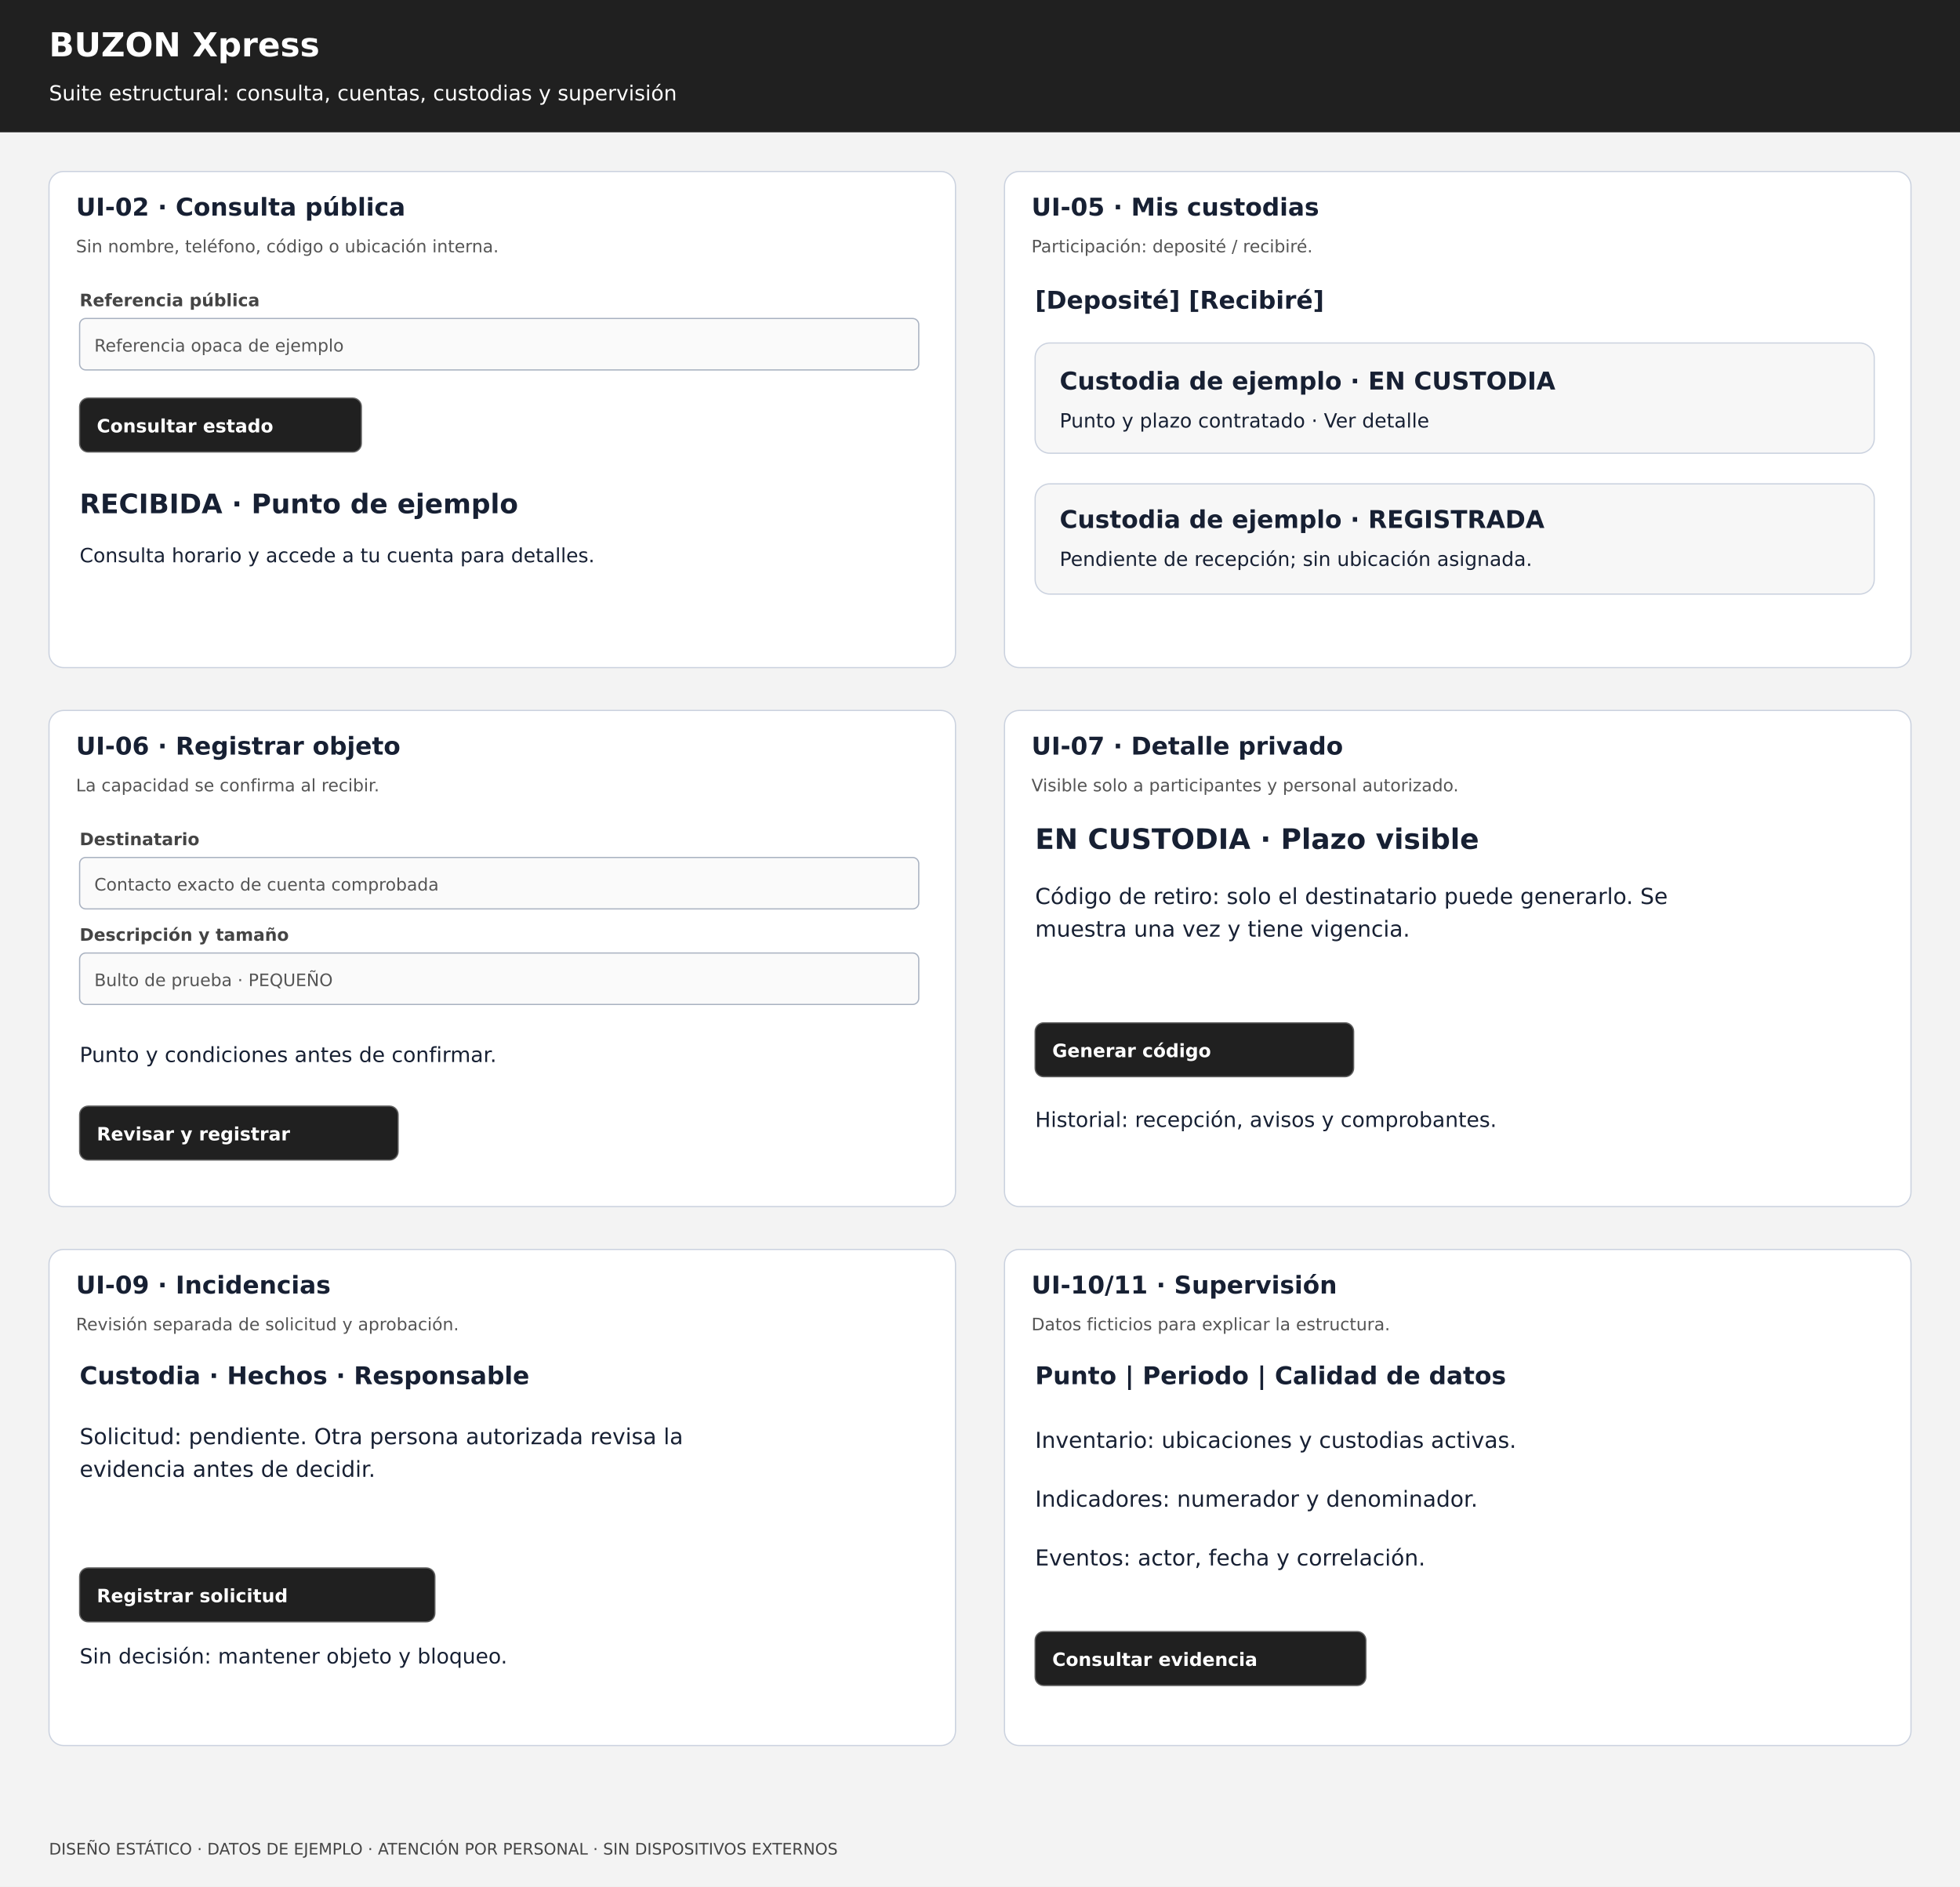
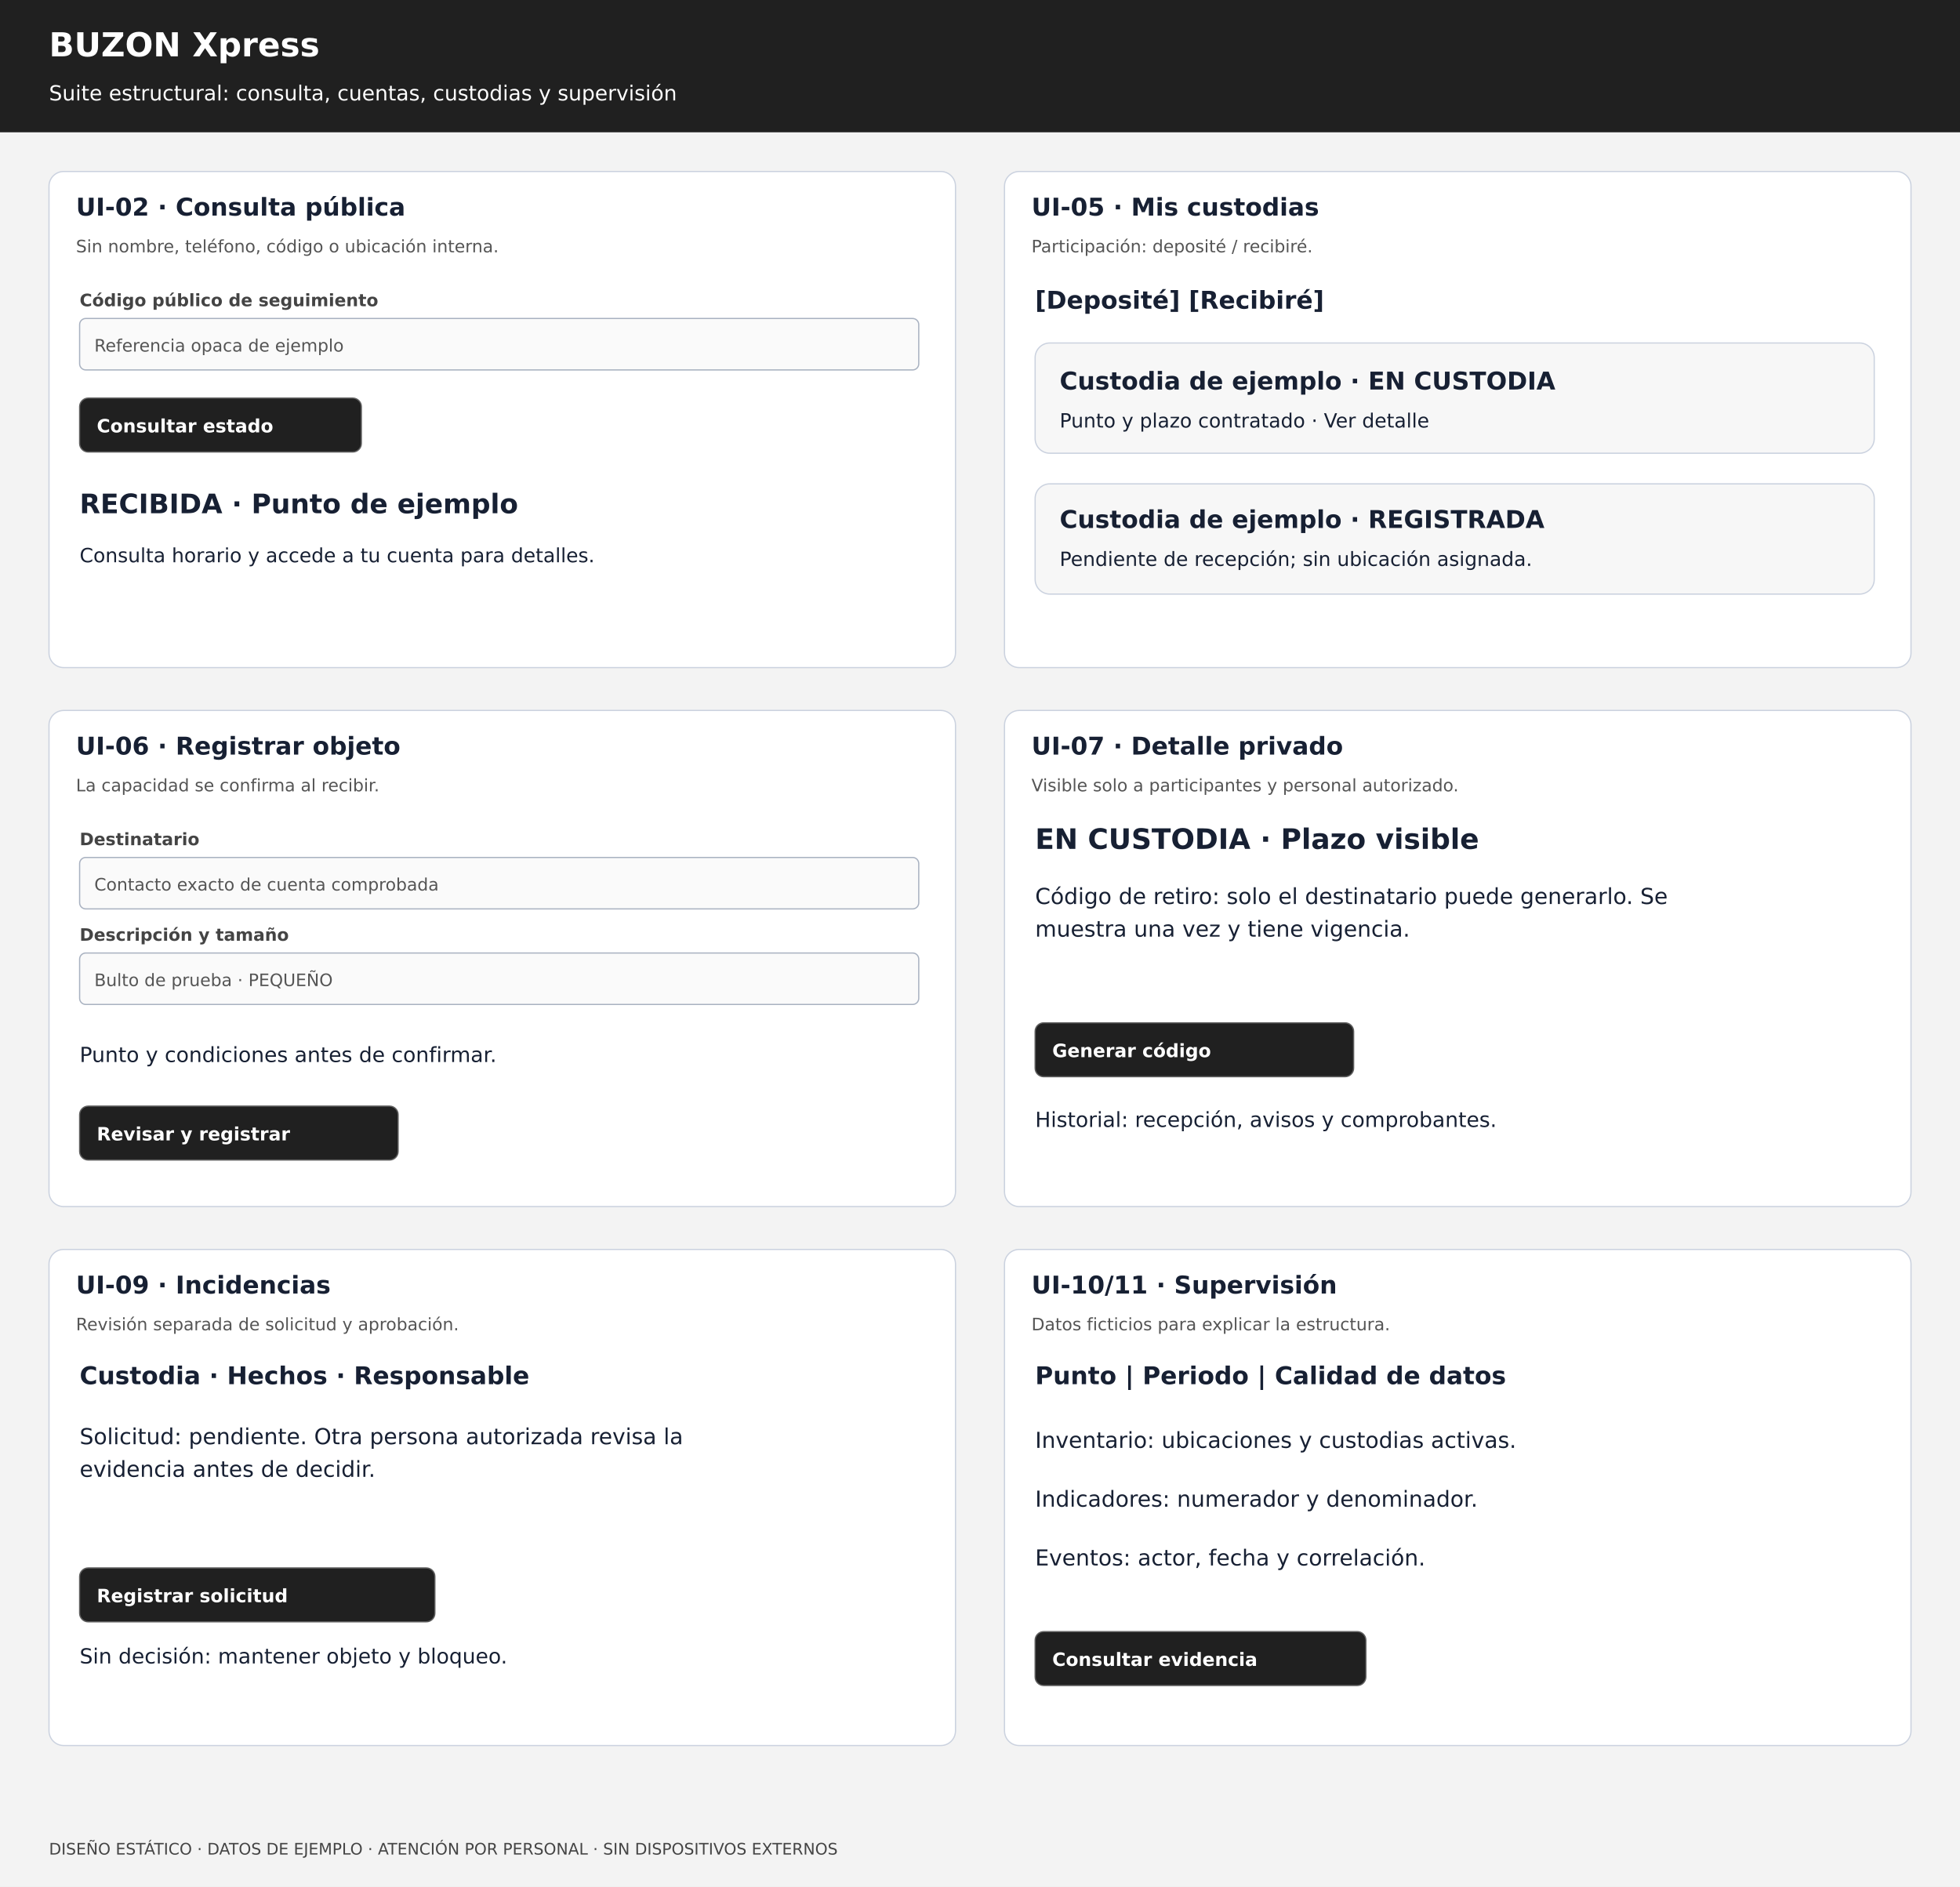
<svg xmlns="http://www.w3.org/2000/svg" width="1600" height="1540" viewBox="0 0 1600 1540" role="img">
  <style>text{font-family:DejaVu Sans,sans-serif} .bold{font-weight:700}</style>
  <rect x="0" y="0" width="1600" height="1540" rx="0" fill="#F3F3F3" stroke="none" />
  <rect x="0" y="0" width="1600" height="108" rx="0" fill="#202020" stroke="none" />
  <text x="40" y="46" font-size="27" fill="#FFFFFF" class="bold">BUZON Xpress</text>
  <text x="40" y="82" font-size="17" fill="#FFFFFF">Suite estructural: consulta, cuentas, custodias y supervisión</text>
  <text x="40" y="1514" font-size="13" fill="#444444">DISEÑO ESTÁTICO · DATOS DE EJEMPLO · ATENCIÓN POR PERSONAL · SIN DISPOSITIVOS EXTERNOS</text>
  <rect x="40" y="140" width="740" height="405" rx="12" fill="#FFFFFF" stroke="#CBD2DF" />
  <text x="62" y="176" font-size="20" fill="#172033" class="bold">UI-02 · Consulta pública</text>
  <text x="62" y="206" font-size="14" fill="#555555">Sin nombre, teléfono, código o ubicación interna.</text>
  <rect x="820" y="140" width="740" height="405" rx="12" fill="#FFFFFF" stroke="#CBD2DF" />
  <text x="842" y="176" font-size="20" fill="#172033" class="bold">UI-05 · Mis custodias</text>
  <text x="842" y="206" font-size="14" fill="#555555">Participación: deposité / recibiré.</text>
  <rect x="40" y="580" width="740" height="405" rx="12" fill="#FFFFFF" stroke="#CBD2DF" />
  <text x="62" y="616" font-size="20" fill="#172033" class="bold">UI-06 · Registrar objeto</text>
  <text x="62" y="646" font-size="14" fill="#555555">La capacidad se confirma al recibir.</text>
  <rect x="820" y="580" width="740" height="405" rx="12" fill="#FFFFFF" stroke="#CBD2DF" />
  <text x="842" y="616" font-size="20" fill="#172033" class="bold">UI-07 · Detalle privado</text>
  <text x="842" y="646" font-size="14" fill="#555555">Visible solo a participantes y personal autorizado.</text>
  <rect x="40" y="1020" width="740" height="405" rx="12" fill="#FFFFFF" stroke="#CBD2DF" />
  <text x="62" y="1056" font-size="20" fill="#172033" class="bold">UI-09 · Incidencias</text>
  <text x="62" y="1086" font-size="14" fill="#555555">Revisión separada de solicitud y aprobación.</text>
  <rect x="820" y="1020" width="740" height="405" rx="12" fill="#FFFFFF" stroke="#CBD2DF" />
  <text x="842" y="1056" font-size="20" fill="#172033" class="bold">UI-10/11 · Supervisión</text>
  <text x="842" y="1086" font-size="14" fill="#555555">Datos ficticios para explicar la estructura.</text>
-   <text x="65" y="250" font-size="14" fill="#444444" class="bold">Referencia pública</text>
+   <text x="65" y="250" font-size="14" fill="#444444" class="bold">Código público de seguimiento</text>
  <rect x="65" y="260" width="685" height="42" rx="5" fill="#FAFAFA" stroke="#A9B2C1" />
  <text x="77" y="287" font-size="14" fill="#555555">Referencia opaca de ejemplo</text>
  <rect x="65" y="325" width="230" height="44" rx="7" fill="#202020" stroke="#606060" />
  <text x="79" y="353" font-size="15" fill="#FFFFFF" class="bold">Consultar estado</text>
  <text x="65" y="419" font-size="22" fill="#172033" class="bold">RECIBIDA · Punto de ejemplo</text>
  <text x="65" y="459" font-size="16" fill="#172033">Consulta horario y accede a tu cuenta para detalles.</text>
  <text x="845" y="252" font-size="20" fill="#172033" class="bold">[Deposité]             [Recibiré]</text>
  <rect x="845" y="280" width="685" height="90" rx="12" fill="#F7F7F7" stroke="#CBD2DF" />
  <text x="865" y="318" font-size="20" fill="#172033" class="bold">Custodia de ejemplo · EN CUSTODIA</text>
  <text x="865" y="349" font-size="16" fill="#172033">Punto y plazo contratado · Ver detalle</text>
  <rect x="845" y="395" width="685" height="90" rx="12" fill="#F7F7F7" stroke="#CBD2DF" />
  <text x="865" y="431" font-size="20" fill="#172033" class="bold">Custodia de ejemplo · REGISTRADA</text>
  <text x="865" y="462" font-size="16" fill="#172033">Pendiente de recepción; sin ubicación asignada.</text>
  <text x="65" y="690" font-size="14" fill="#444444" class="bold">Destinatario</text>
  <rect x="65" y="700" width="685" height="42" rx="5" fill="#FAFAFA" stroke="#A9B2C1" />
  <text x="77" y="727" font-size="14" fill="#555555">Contacto exacto de cuenta comprobada</text>
  <text x="65" y="768" font-size="14" fill="#444444" class="bold">Descripción y tamaño</text>
  <rect x="65" y="778" width="685" height="42" rx="5" fill="#FAFAFA" stroke="#A9B2C1" />
  <text x="77" y="805" font-size="14" fill="#555555">Bulto de prueba · PEQUEÑO</text>
  <text x="65" y="867" font-size="17" fill="#172033">Punto y condiciones antes de confirmar.</text>
  <rect x="65" y="903" width="260" height="44" rx="7" fill="#202020" stroke="#606060" />
  <text x="79" y="931" font-size="15" fill="#FFFFFF" class="bold">Revisar y registrar</text>
  <text x="845" y="693" font-size="23" fill="#172033" class="bold">EN CUSTODIA · Plazo visible</text>
  <text x="845" y="738" font-size="18" fill="#172033">Código de retiro: solo el destinatario puede generarlo. Se</text>
  <text x="845" y="764.64" font-size="18" fill="#172033">muestra una vez y tiene vigencia.</text>
  <rect x="845" y="835" width="260" height="44" rx="7" fill="#202020" stroke="#606060" />
  <text x="859" y="863" font-size="15" fill="#FFFFFF" class="bold">Generar código</text>
  <text x="845" y="920" font-size="17" fill="#172033">Historial: recepción, avisos y comprobantes.</text>
  <text x="65" y="1130" font-size="20" fill="#172033" class="bold">Custodia · Hechos · Responsable</text>
  <text x="65" y="1179" font-size="18" fill="#172033">Solicitud: pendiente. Otra persona autorizada revisa la</text>
  <text x="65" y="1205.64" font-size="18" fill="#172033">evidencia antes de decidir.</text>
  <rect x="65" y="1280" width="290" height="44" rx="7" fill="#202020" stroke="#606060" />
  <text x="79" y="1308" font-size="15" fill="#FFFFFF" class="bold">Registrar solicitud</text>
  <text x="65" y="1358" font-size="17" fill="#172033">Sin decisión: mantener objeto y bloqueo.</text>
  <text x="845" y="1130" font-size="20" fill="#172033" class="bold">Punto | Periodo | Calidad de datos</text>
  <text x="845" y="1182" font-size="18" fill="#172033">Inventario: ubicaciones y custodias activas.</text>
  <text x="845" y="1230" font-size="18" fill="#172033">Indicadores: numerador y denominador.</text>
  <text x="845" y="1278" font-size="18" fill="#172033">Eventos: actor, fecha y correlación.</text>
  <rect x="845" y="1332" width="270" height="44" rx="7" fill="#202020" stroke="#606060" />
  <text x="859" y="1360" font-size="15" fill="#FFFFFF" class="bold">Consultar evidencia</text>
</svg>
